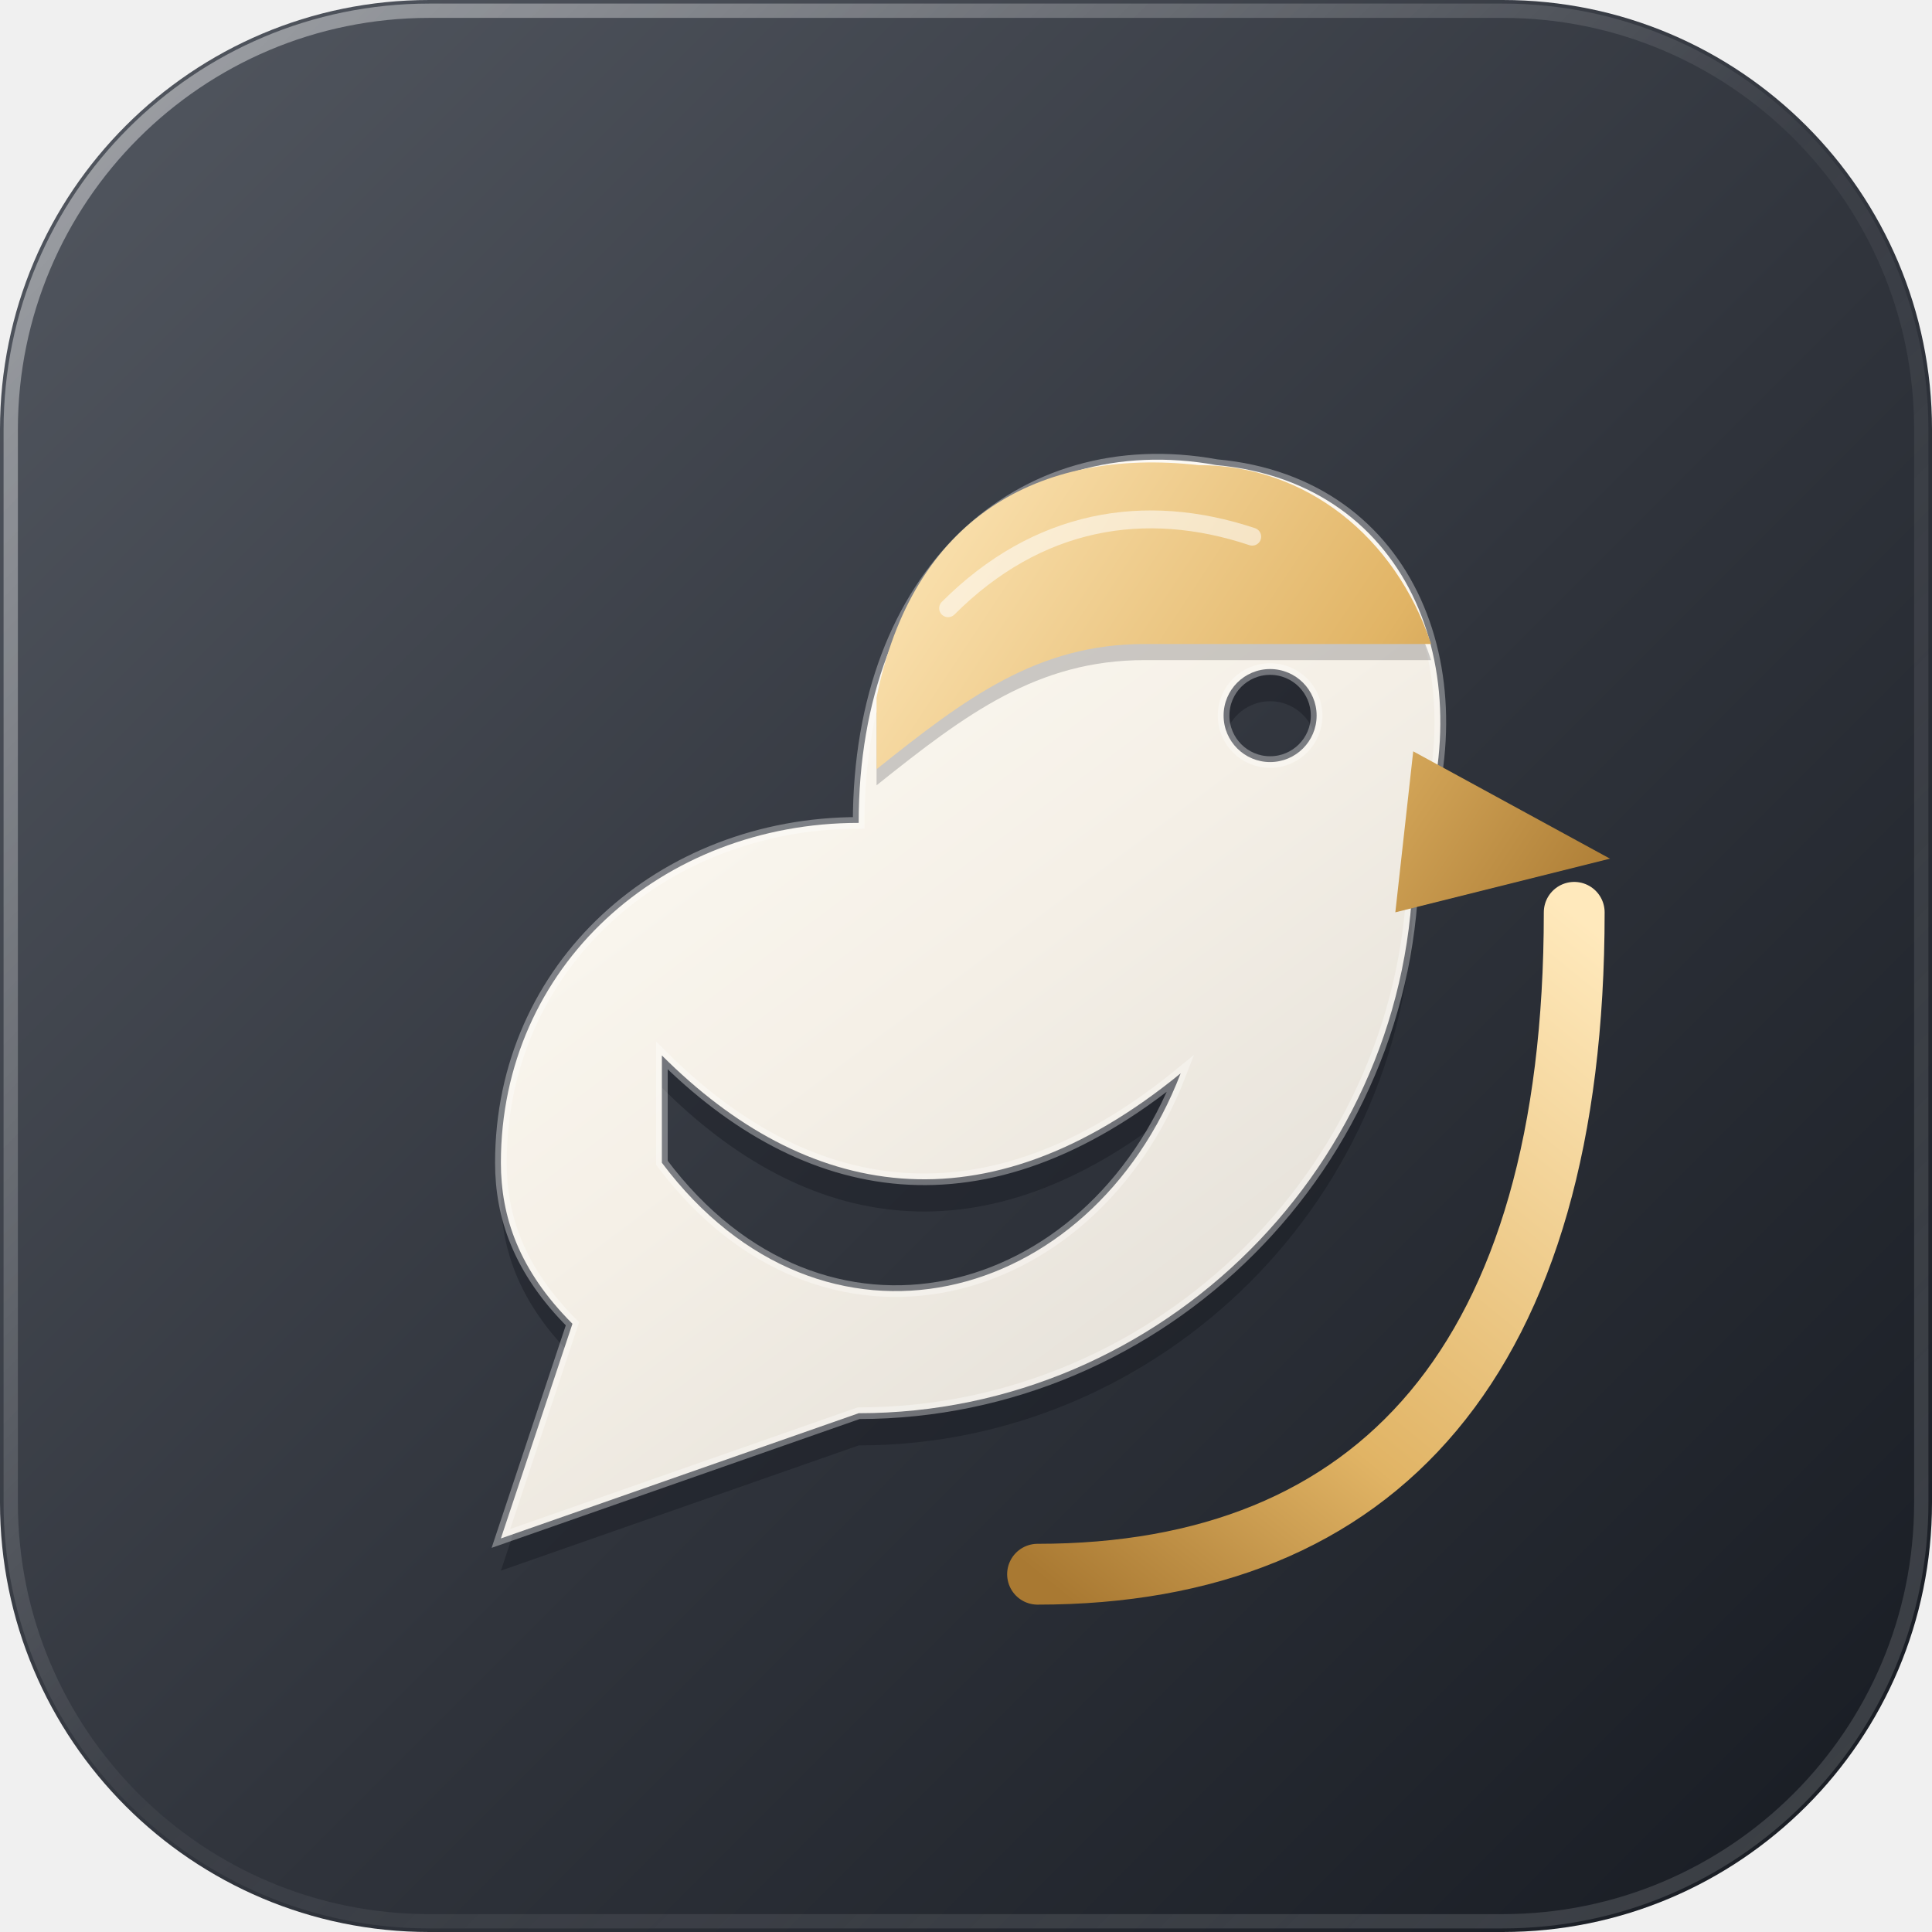
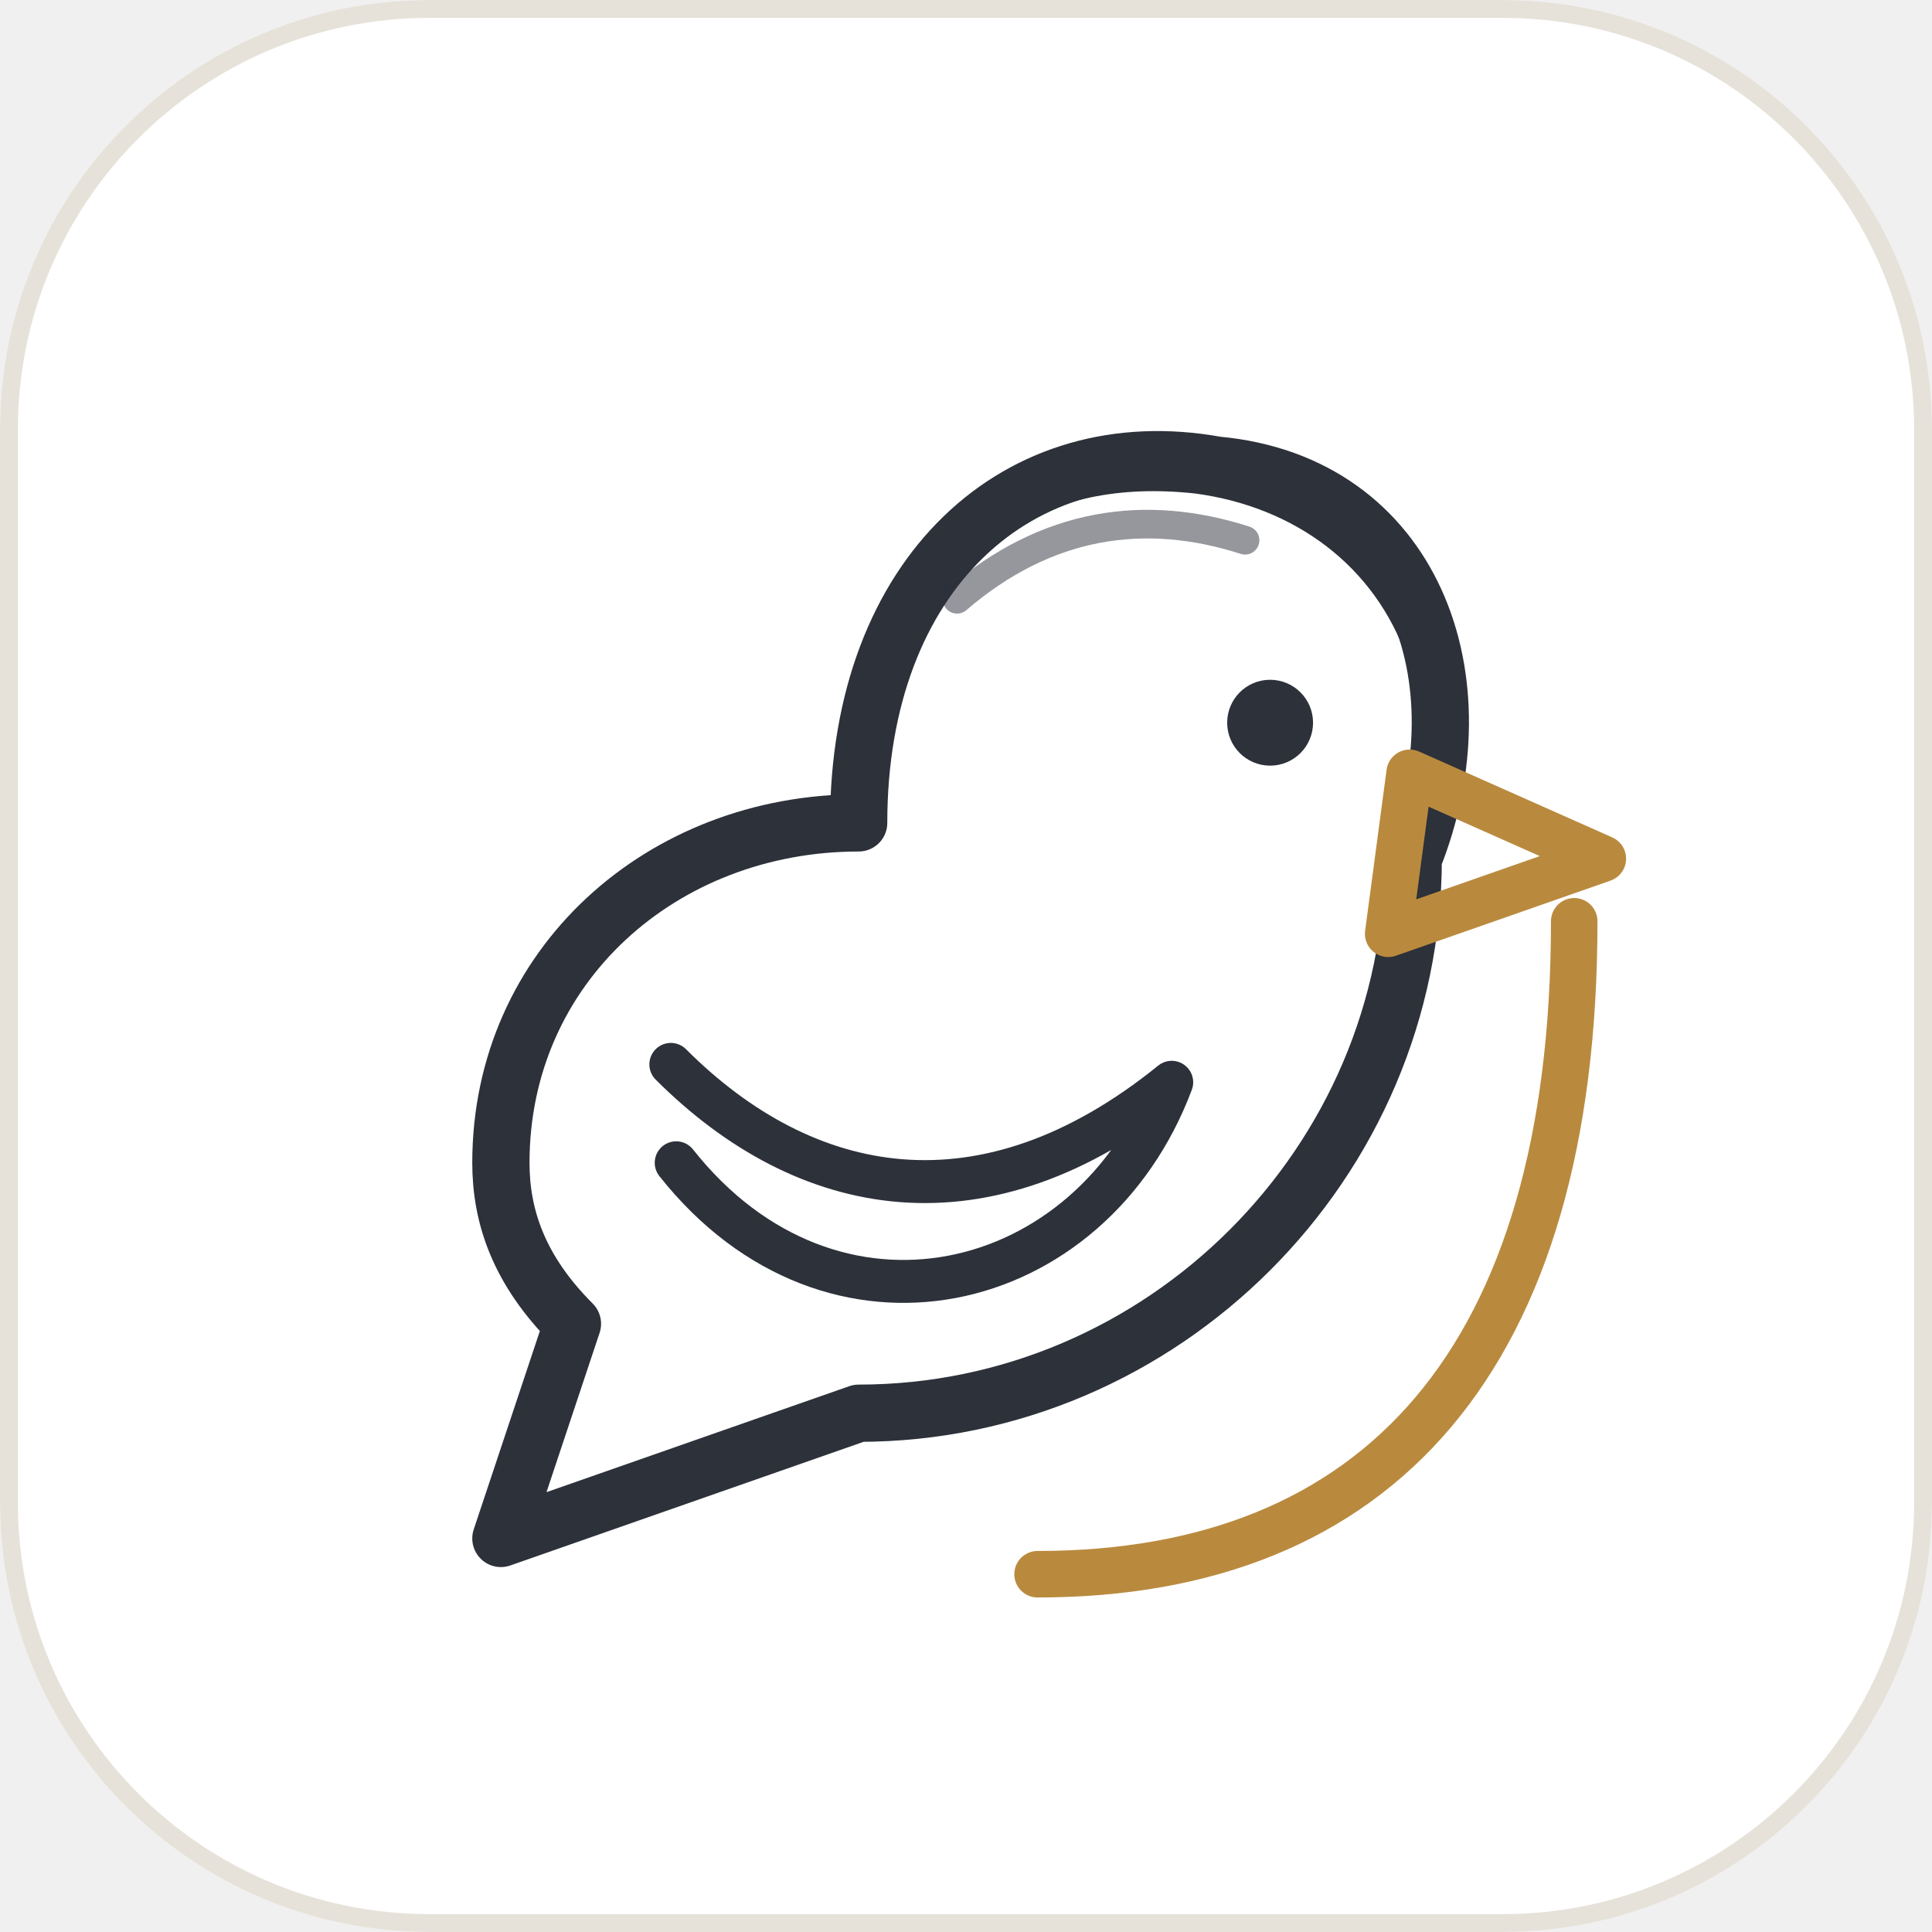
<svg xmlns="http://www.w3.org/2000/svg" viewBox="0 0 108 108">
  <defs>
-     <linearGradient id="base" gradientUnits="userSpaceOnUse" x1="0" y1="0" x2="108" y2="108">
-       <stop stop-color="#535861" />
-       <stop offset=".55" stop-color="#30343C" />
-       <stop offset="1" stop-color="#171B22" />
-     </linearGradient>
-     <linearGradient id="rim" gradientUnits="userSpaceOnUse" x1="0" y1="0" x2="108" y2="108">
-       <stop stop-color="#FFF" stop-opacity=".48" />
-       <stop offset=".5" stop-color="#FFF" stop-opacity=".04" />
-       <stop offset="1" stop-color="#FFF" stop-opacity=".16" />
-     </linearGradient>
-     <linearGradient id="body" gradientUnits="userSpaceOnUse" x1="34" y1="26" x2="79" y2="86">
-       <stop stop-color="#FFFDF7" />
-       <stop offset=".45" stop-color="#F5F0E7" />
-       <stop offset="1" stop-color="#DDD9D2" />
-     </linearGradient>
-     <linearGradient id="gold" gradientUnits="userSpaceOnUse" x1="49" y1="25" x2="90" y2="52">
-       <stop stop-color="#FFE9BC" />
-       <stop offset=".6" stop-color="#E1B465" />
-       <stop offset="1" stop-color="#A97932" />
-     </linearGradient>
-     <linearGradient id="thread" gradientUnits="userSpaceOnUse" x1="88" y1="51" x2="58" y2="88">
-       <stop stop-color="#FFE9BC" />
-       <stop offset=".65" stop-color="#E1B465" />
-       <stop offset="1" stop-color="#A97932" />
-     </linearGradient>
    <clipPath id="tile">
      <rect width="108" height="108" rx="24" />
    </clipPath>
  </defs>
  <g id="baya-background" clip-path="url(#tile)">
-     <rect width="108" height="108" fill="url(#base)" />
-     <rect x=".6" y=".6" width="106.8" height="106.8" rx="23.4" fill="none" stroke="url(#rim)" stroke-width=".8" />
+     <rect width="108" height="108" fill="#FFFFFF" />
+     <rect x=".5" y=".5" width="107" height="107" rx="23.5" fill="none" stroke="#E6E2DA" stroke-width="1" />
  </g>
  <g id="baya-bird">
-     <path transform="translate(0 1.8)" fill="#12151C" opacity=".38" fill-rule="evenodd" d="M28 65C28 54 37 46 48 46C48 32 57 24 68 26C79 27 83 38 79 48C79 65 65 79 48 79L28 86L32 74C29 71 28 68 28 65ZM37 59C45 67 55 69 66 60C61 73 46 77 37 65ZM73.6 40a2.6 2.6 0 1 0-5.2 0a2.6 2.6 0 1 0 5.2 0Z" />
-     <path fill="url(#body)" stroke="#FFF" stroke-opacity=".35" stroke-width=".65" fill-rule="evenodd" d="M28 65C28 54 37 46 48 46C48 32 57 24 68 26C79 27 83 38 79 48C79 65 65 79 48 79L28 86L32 74C29 71 28 68 28 65ZM37 59C45 67 55 69 66 60C61 73 46 77 37 65ZM73.6 40a2.6 2.6 0 1 0-5.2 0a2.6 2.6 0 1 0 5.2 0Z" />
-     <path transform="translate(0 .9)" fill="#12151C" opacity=".2" d="M49 39C51 29 58 25 67 26C73 26 78 30 80 36L64 36C58 36 54 39 49 43Z" />
-     <path fill="url(#gold)" d="M49 39C51 29 58 25 67 26C73 26 78 30 80 36L64 36C58 36 54 39 49 43ZM79 42L90 48L78 51Z" />
-     <path d="M53 34C58 29 64 28 70 30" fill="none" stroke="#FFF" stroke-opacity=".55" stroke-width="1" stroke-linecap="round" />
-     <path d="M88 51C88 76 77 88 58 88" fill="none" stroke="url(#thread)" stroke-width="3.4" stroke-linecap="round" />
+     <g fill="none" stroke="#2C313A" stroke-linecap="round" stroke-linejoin="round">
+       <path d="M28 65C28 54 37 46 48 46C48 32 57 24 68 26C79 27 83 38 79 48C79 65 65 79 48 79L28 86L32 74C29 71 28 68 28 65Z" stroke-width="3.2" />
+       <path d="M37.5 59.5C45 67 55 69 65.5 60.5C61 72.5 46.5 76 37.8 65" stroke-width="2.4" />
+       <path d="M48.6 39.6C51 29.4 58 25.2 67 26.2C73 27 78 30.6 80 36.4" stroke-width="2.8" />
+       <path d="M53.5 33.5C58.5 29.2 64 28.4 69.6 30.2" stroke-width="1.6" stroke-opacity=".5" />
+     </g>
+     <g fill="none" stroke="#B98A3E" stroke-linecap="round" stroke-linejoin="round">
+       <path d="M78.8 43.2L89.6 48L77.6 52.2Z" stroke-width="2.6" />
+       <path d="M88 51.5C88 76 77 88 58 88" stroke-width="2.6" />
+     </g>
+     <circle cx="71" cy="40.4" r="2.4" fill="#2C313A" />
  </g>
</svg>
